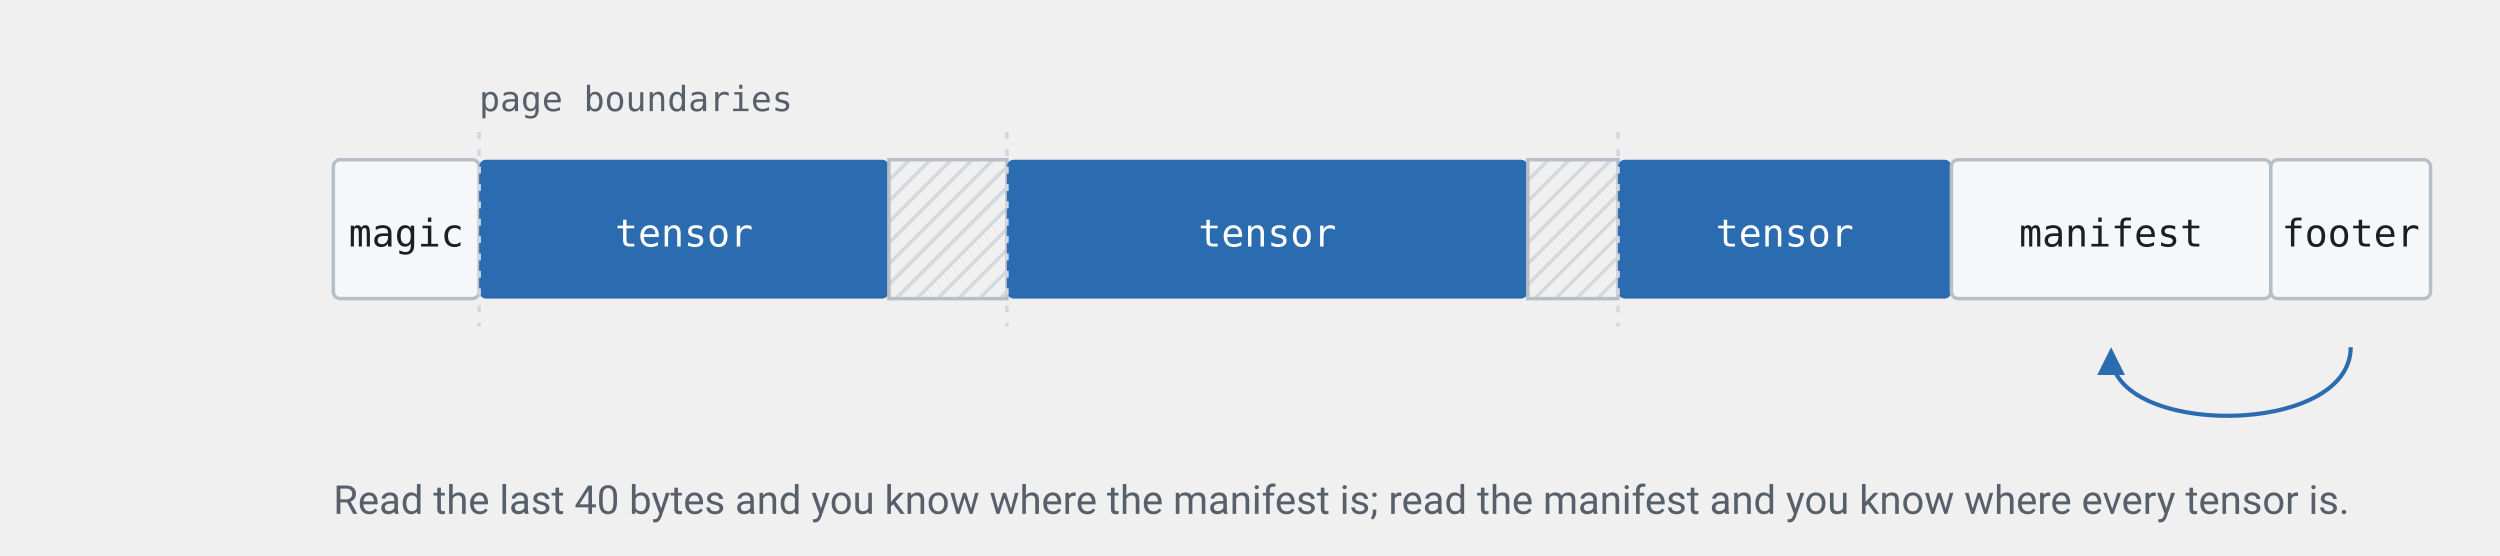
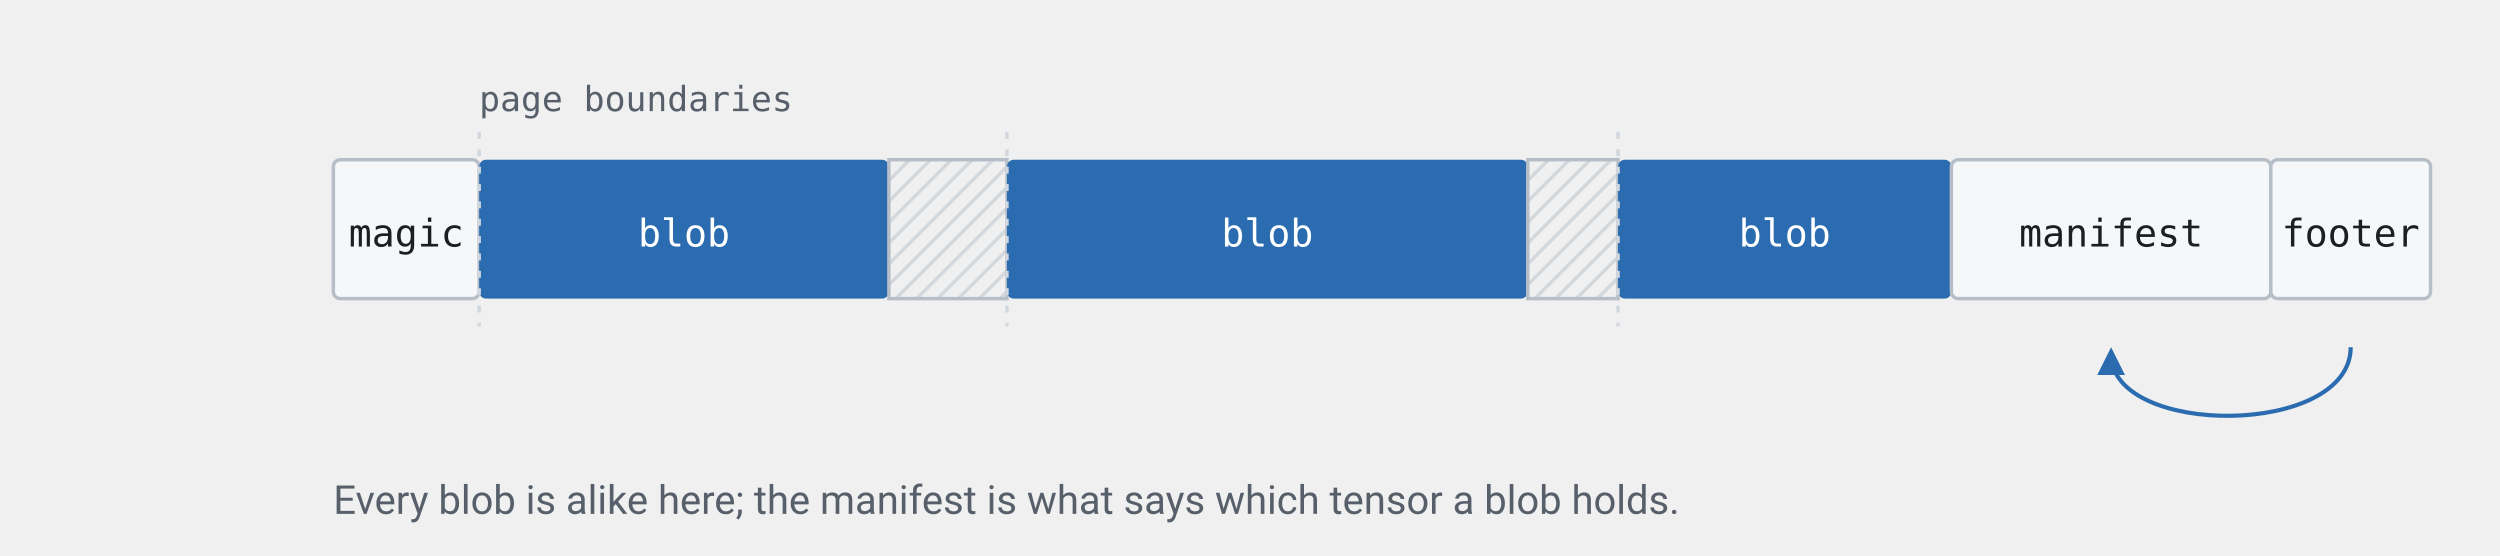
<svg xmlns="http://www.w3.org/2000/svg" viewBox="0 0 720 160" width="720" height="160" role="img" aria-label="A .zt file: magic bytes, tensor blobs on page boundaries with padding between them, the manifest, and a 40-byte footer that points back at the manifest.">
  <style>
    text { font-family: system-ui, -apple-system, "Segoe UI", Roboto, sans-serif; }
    .mono { font-family: ui-monospace, SFMono-Regular, Menlo, Consolas, monospace; }
    .fg { fill: #1c1e21; }
    .dim { fill: #57606a; }
    .rule { stroke: #d0d7de; }
    .edge { stroke: #b6bfc8; }
    .fill-alt { fill: #f6f7f8; }
    .accent { fill: #2b6cb0; }
    .accent-s { stroke: #2b6cb0; }
    .on-accent { fill: #ffffff; }
    .pad { stroke: #b6bfc8; }
    @media (prefers-color-scheme: dark) {
      .fg { fill: #e3e3e3; }
      .dim { fill: #a8a8a8; }
      .rule { stroke: #3a3b3f; }
      .edge { stroke: #4d4e53; }
      .fill-alt { fill: #242526; }
      .accent { fill: #78a9e0; }
      .accent-s { stroke: #78a9e0; }
      .on-accent { fill: #1b1b1d; }
      .pad { stroke: #4d4e53; }
    }
  </style>
  <rect x="96" y="46" width="42" height="40" rx="2" class="fill-alt edge" stroke-width="1" />
  <text class="mono fg" x="117.0" y="71" font-size="11" text-anchor="middle">magic</text>
  <rect class="accent" x="138" y="46" width="118" height="40" rx="2" />
-   <text class="mono on-accent" x="197.0" y="71" font-size="11" text-anchor="middle">tensor</text>
+   <text class="mono on-accent" x="197.0" y="71" font-size="11" text-anchor="middle">blob</text>
  <clipPath id="p256">
    <rect x="256" y="46" width="34" height="40" />
  </clipPath>
  <g class="pad" stroke-width="1" opacity="0.5" clip-path="url(#p256)">
    <line x1="216" y1="86" x2="256" y2="46" />
    <line x1="222" y1="86" x2="262" y2="46" />
    <line x1="228" y1="86" x2="268" y2="46" />
    <line x1="234" y1="86" x2="274" y2="46" />
    <line x1="240" y1="86" x2="280" y2="46" />
    <line x1="246" y1="86" x2="286" y2="46" />
    <line x1="252" y1="86" x2="292" y2="46" />
    <line x1="258" y1="86" x2="298" y2="46" />
    <line x1="264" y1="86" x2="304" y2="46" />
    <line x1="270" y1="86" x2="310" y2="46" />
    <line x1="276" y1="86" x2="316" y2="46" />
    <line x1="282" y1="86" x2="322" y2="46" />
    <line x1="288" y1="86" x2="328" y2="46" />
    <line x1="294" y1="86" x2="334" y2="46" />
    <line x1="300" y1="86" x2="340" y2="46" />
    <line x1="306" y1="86" x2="346" y2="46" />
    <line x1="312" y1="86" x2="352" y2="46" />
    <line x1="318" y1="86" x2="358" y2="46" />
    <line x1="324" y1="86" x2="364" y2="46" />
  </g>
  <rect x="256" y="46" width="34" height="40" fill="none" class="edge" stroke-width="1" />
  <rect class="accent" x="290" y="46" width="150" height="40" rx="2" />
-   <text class="mono on-accent" x="365.0" y="71" font-size="11" text-anchor="middle">tensor</text>
+   <text class="mono on-accent" x="365.0" y="71" font-size="11" text-anchor="middle">blob</text>
  <clipPath id="p440">
    <rect x="440" y="46" width="26" height="40" />
  </clipPath>
  <g class="pad" stroke-width="1" opacity="0.5" clip-path="url(#p440)">
    <line x1="400" y1="86" x2="440" y2="46" />
    <line x1="406" y1="86" x2="446" y2="46" />
    <line x1="412" y1="86" x2="452" y2="46" />
    <line x1="418" y1="86" x2="458" y2="46" />
    <line x1="424" y1="86" x2="464" y2="46" />
    <line x1="430" y1="86" x2="470" y2="46" />
    <line x1="436" y1="86" x2="476" y2="46" />
    <line x1="442" y1="86" x2="482" y2="46" />
    <line x1="448" y1="86" x2="488" y2="46" />
    <line x1="454" y1="86" x2="494" y2="46" />
    <line x1="460" y1="86" x2="500" y2="46" />
    <line x1="466" y1="86" x2="506" y2="46" />
    <line x1="472" y1="86" x2="512" y2="46" />
    <line x1="478" y1="86" x2="518" y2="46" />
    <line x1="484" y1="86" x2="524" y2="46" />
    <line x1="490" y1="86" x2="530" y2="46" />
    <line x1="496" y1="86" x2="536" y2="46" />
    <line x1="502" y1="86" x2="542" y2="46" />
  </g>
  <rect x="440" y="46" width="26" height="40" fill="none" class="edge" stroke-width="1" />
  <rect class="accent" x="466" y="46" width="96" height="40" rx="2" />
-   <text class="mono on-accent" x="514.0" y="71" font-size="11" text-anchor="middle">tensor</text>
+   <text class="mono on-accent" x="514.0" y="71" font-size="11" text-anchor="middle">blob</text>
  <rect x="562" y="46" width="92" height="40" rx="2" class="fill-alt edge" stroke-width="1" />
  <text class="mono fg" x="608.0" y="71" font-size="11" text-anchor="middle">manifest</text>
  <rect x="654" y="46" width="46" height="40" rx="2" class="fill-alt edge" stroke-width="1" />
  <text class="mono fg" x="677.0" y="71" font-size="11" text-anchor="middle">footer</text>
  <line class="rule" x1="138" y1="38" x2="138" y2="94" stroke-dasharray="2 3" />
  <line class="rule" x1="290" y1="38" x2="290" y2="94" stroke-dasharray="2 3" />
  <line class="rule" x1="466" y1="38" x2="466" y2="94" stroke-dasharray="2 3" />
  <text class="mono dim" x="138" y="32" font-size="10">page boundaries</text>
  <path d="M 677.0 100 C 677.0 126, 608.0 126, 608.0 102" fill="none" class="accent-s" stroke-width="1.2" />
  <path d="M 604.0 108 L 608.0 100 L 612.0 108 Z" class="accent" />
-   <text class="dim" x="96" y="148" font-size="11.5">Read the last 40 bytes and you know where the manifest is; read the manifest and you know where every tensor is.</text>
+   <text class="dim" x="96" y="148" font-size="11.5">Every blob is alike here; the manifest is what says which tensor a blob holds.</text>
</svg>
